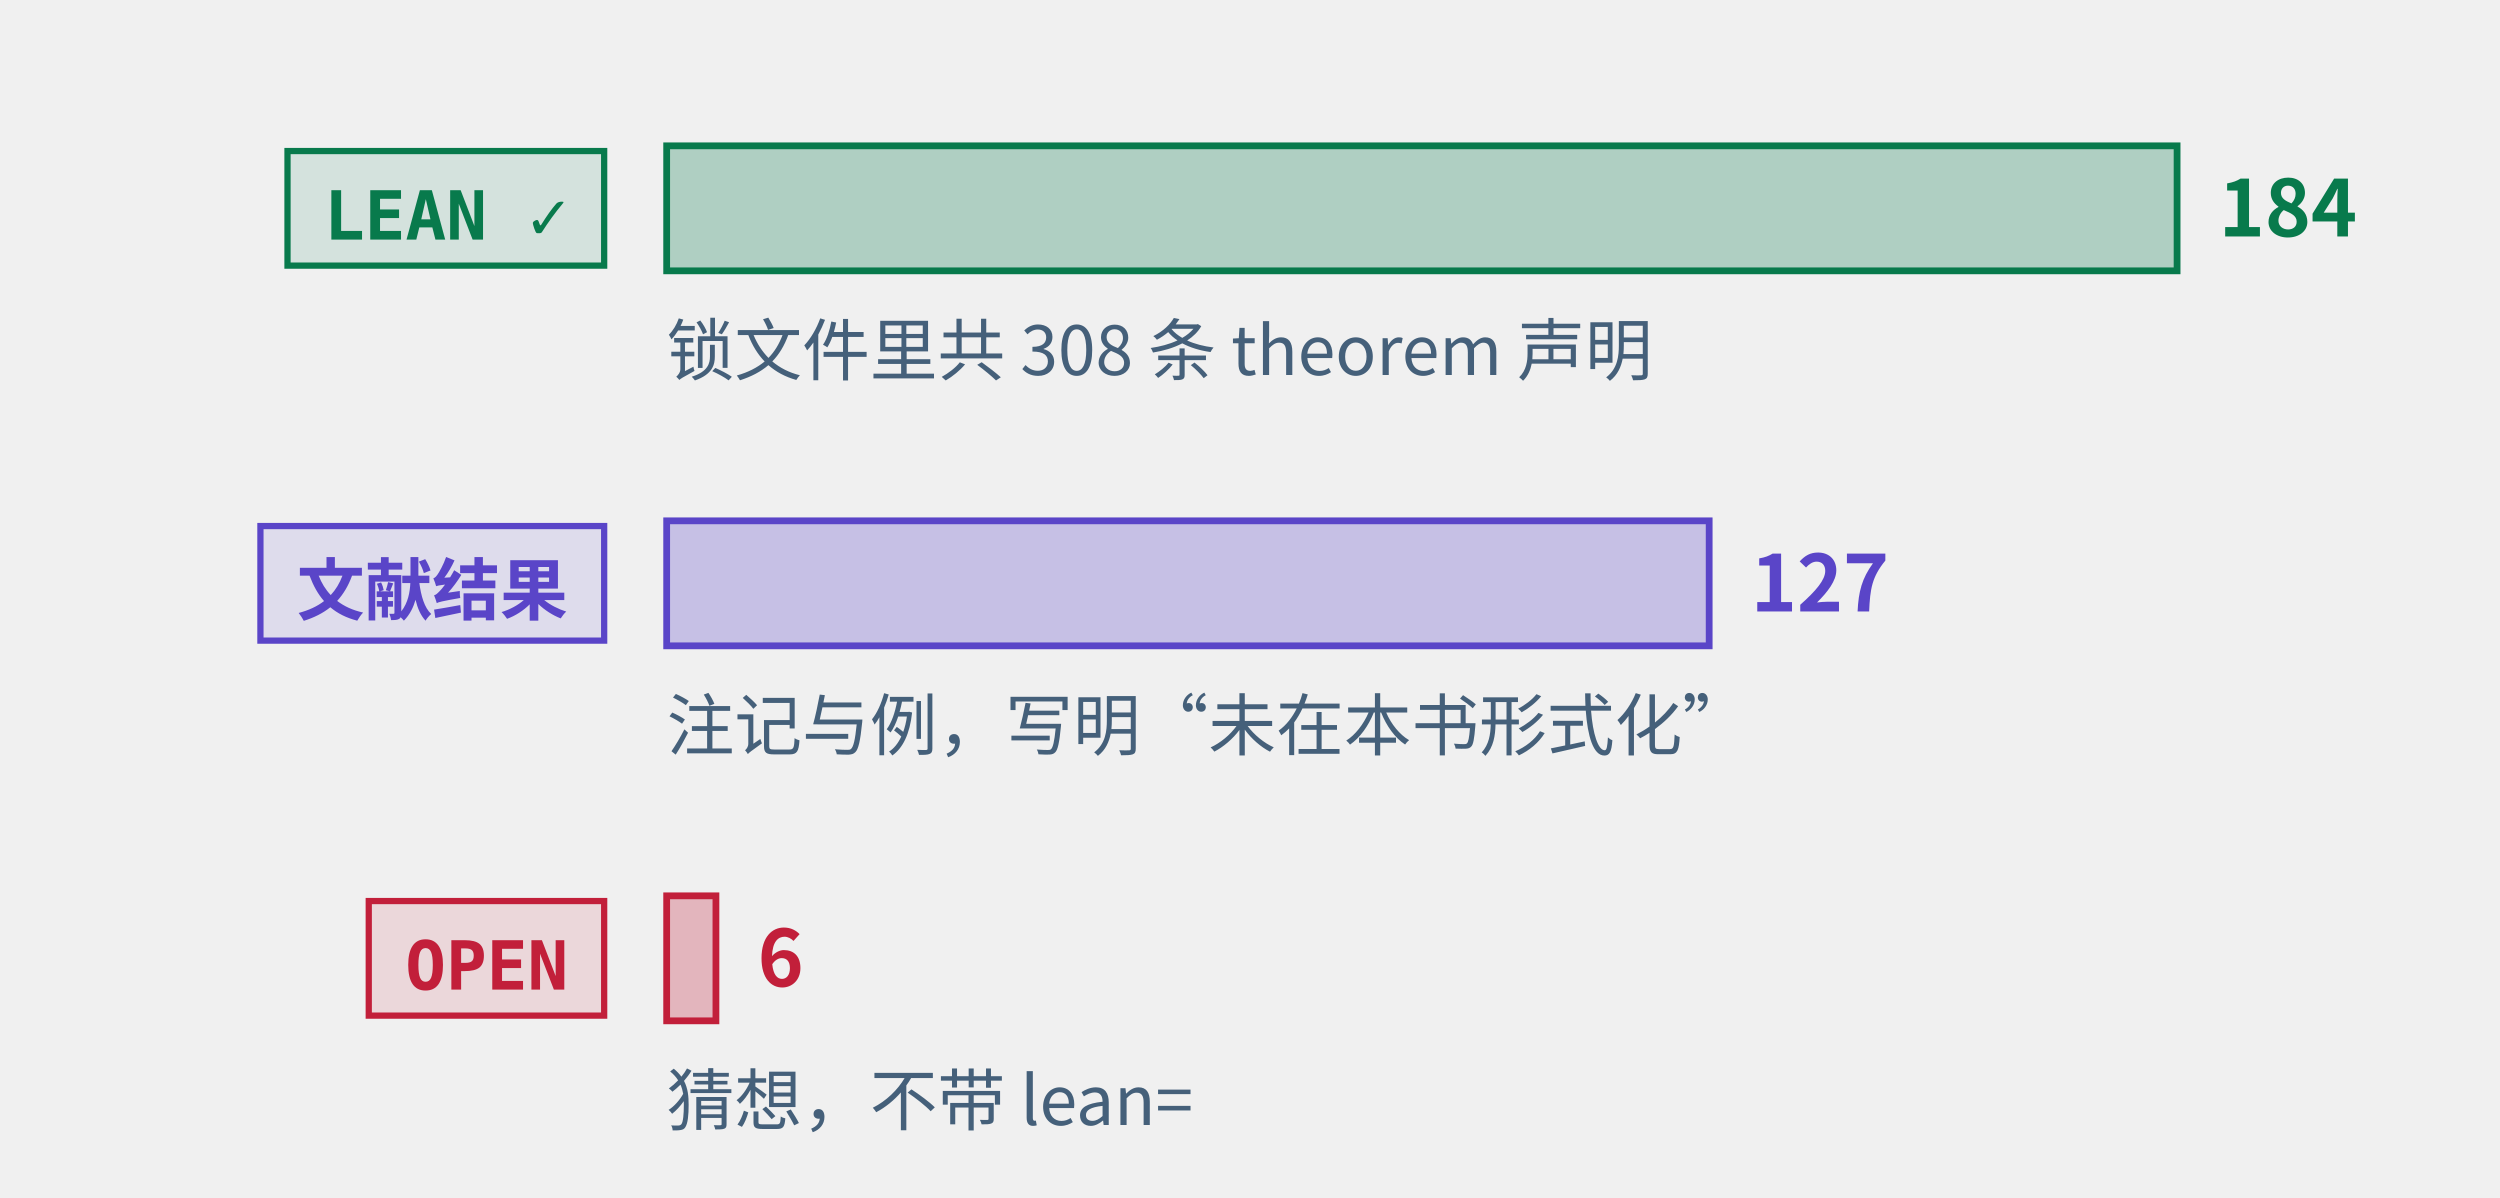
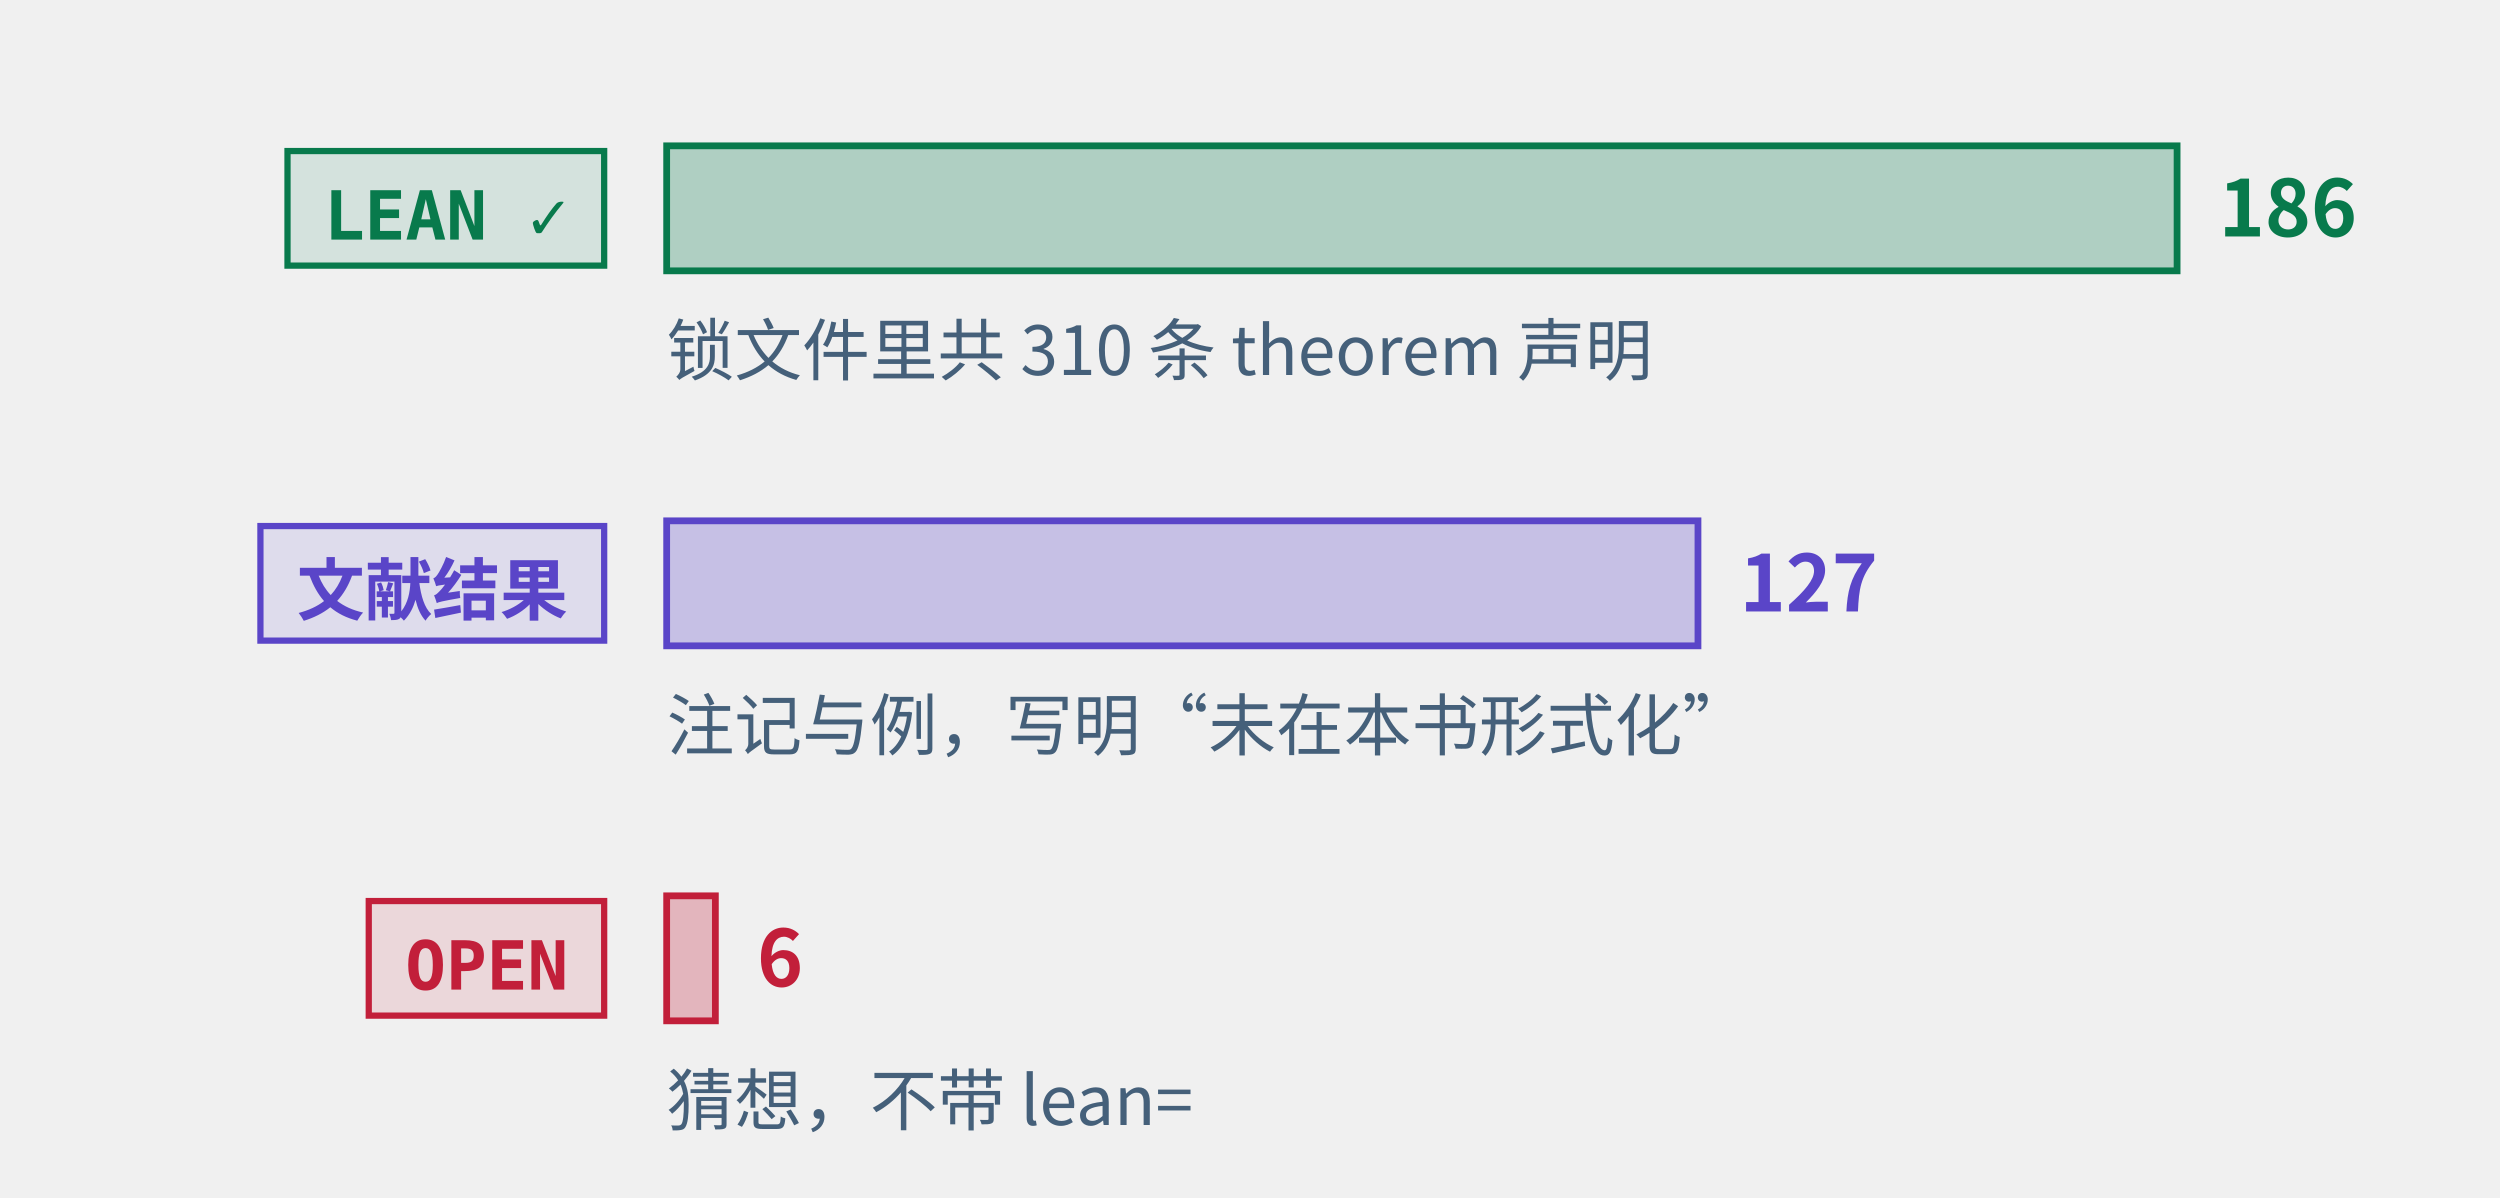
<svg xmlns="http://www.w3.org/2000/svg" class="tr-fig" data-tr-fig="prelude-three-tiers" data-lang="zh" viewBox="0 0 480 230" width="480" height="230" font-family="'Noto Sans SC', 'Noto Sans CJK SC', 'Source Sans 3', 'PingFang SC', 'Microsoft YaHei', system-ui, sans-serif" role="img" aria-label="三条横条，各配一个标签。最上面一条绿色，标签 LEAN ✓，是带 Lean 引用的定理、引理、命题与推论的条数，最长；中间一条紫色，标签“文献结果”，是标明文献结果的注记与例的条数；最下面一条红色，标签 OPEN，是开放猜想的条数，很短。每条横条末端写着条数，绿色一条下面另注锁文件里 theorem 声明的条数。">
  <style>.ts-ink{stroke:#0b1622}.tf-ink{fill:#0b1622}.ts-dim{stroke:#45607a}.tf-dim{fill:#45607a}.ts-faint{stroke:#9db3c4}.tf-faint{fill:#9db3c4}.ts-edge{stroke:#b9d0dd}.tf-edge{fill:#b9d0dd}.ts-hot{stroke:#5f9bb5}.tf-hot{fill:#5f9bb5}.ts-bg{stroke:#ffffff}.tf-bg{fill:#ffffff}.ts-panel{stroke:#eef5f9}.tf-panel{fill:#eef5f9}.ts-sheet{stroke:#f7fbfd}.tf-sheet{fill:#f7fbfd}.ts-cyan{stroke:#007c8a}.tf-cyan{fill:#007c8a}.ts-magenta{stroke:#b0128f}.tf-magenta{fill:#b0128f}.ts-amber{stroke:#946200}.tf-amber{fill:#946200}.ts-violet{stroke:#5a45c8}.tf-violet{fill:#5a45c8}.ts-ok{stroke:#087a4c}.tf-ok{fill:#087a4c}.ts-warn{stroke:#c21f3a}.tf-warn{fill:#c21f3a}.ts-blue{stroke:#1d5fd0}.tf-blue{fill:#1d5fd0}.ts-orange{stroke:#b85410}.tf-orange{fill:#b85410}.ts-sigma{stroke:#28405a}.tf-sigma{fill:#28405a}@media (prefers-color-scheme:dark){.ts-ink{stroke:#d4efff}.tf-ink{fill:#d4efff}.ts-dim{stroke:#6f8ea5}.tf-dim{fill:#6f8ea5}.ts-faint{stroke:#34506a}.tf-faint{fill:#34506a}.ts-edge{stroke:#143049}.tf-edge{fill:#143049}.ts-hot{stroke:#1f5d7c}.tf-hot{fill:#1f5d7c}.ts-bg{stroke:#03060c}.tf-bg{fill:#03060c}.ts-panel{stroke:#07101b}.tf-panel{fill:#07101b}.ts-sheet{stroke:#050c16}.tf-sheet{fill:#050c16}.ts-cyan{stroke:#19f0ff}.tf-cyan{fill:#19f0ff}.ts-magenta{stroke:#ff2fd0}.tf-magenta{fill:#ff2fd0}.ts-amber{stroke:#ffc83d}.tf-amber{fill:#ffc83d}.ts-violet{stroke:#9d8cff}.tf-violet{fill:#9d8cff}.ts-ok{stroke:#46ffb2}.tf-ok{fill:#46ffb2}.ts-warn{stroke:#ff5064}.tf-warn{fill:#ff5064}.ts-blue{stroke:#2a7bff}.tf-blue{fill:#2a7bff}.ts-orange{stroke:#ff8a3c}.tf-orange{fill:#ff8a3c}.ts-sigma{stroke:#cfe3ff}.tf-sigma{fill:#cfe3ff}}</style>
  <rect x="55.2" y="29" width="60.8" height="22" class="ts-ok tf-ok" stroke-width="1.2" fill-opacity="0.12" />
  <text class="tf-ok tr-fig-mono" x="62.2" y="46" font-size="13" font-family="'JetBrains Mono', 'DejaVu Sans Mono', ui-monospace, Menlo, Consolas, monospace" font-weight="600">LEAN ✓</text>
  <rect x="128" y="28" width="290" height="24" class="ts-ok tf-ok" stroke-width="1.3" fill-opacity="0.28" />
-   <text class="tf-ok" x="426" y="45.4" font-size="15" font-weight="600">184</text>
+   <text class="tf-ok" x="426" y="45.4" font-size="15" font-weight="600">186</text>
  <rect x="50" y="101" width="66" height="22" class="ts-violet tf-violet" stroke-width="1.2" fill-opacity="0.12" />
  <text class="tf-violet tr-fig-mono" x="57" y="118" font-size="13" font-family="'JetBrains Mono', 'DejaVu Sans Mono', ui-monospace, Menlo, Consolas, monospace" font-weight="600">文献结果</text>
-   <rect x="128" y="100" width="200.16" height="24" class="ts-violet tf-violet" stroke-width="1.3" fill-opacity="0.28" />
-   <text class="tf-violet" x="336.16" y="117.4" font-size="15" font-weight="600">127</text>
+   <rect x="128" y="100" width="198.01" height="24" class="ts-violet tf-violet" stroke-width="1.3" fill-opacity="0.28" />
+   <text class="tf-violet" x="334.01" y="117.4" font-size="15" font-weight="600">127</text>
  <rect x="70.8" y="173" width="45.2" height="22" class="ts-warn tf-warn" stroke-width="1.2" fill-opacity="0.12" />
  <text class="tf-warn tr-fig-mono" x="77.8" y="190" font-size="13" font-family="'JetBrains Mono', 'DejaVu Sans Mono', ui-monospace, Menlo, Consolas, monospace" font-weight="600">OPEN</text>
-   <rect x="128" y="172" width="9.46" height="24" class="ts-warn tf-warn" stroke-width="1.3" fill-opacity="0.28" />
-   <text class="tf-warn" x="145.46" y="189.4" font-size="15" font-weight="600">6</text>
-   <text class="tf-dim" x="128" y="72" font-size="13">锁文件里共 308 条 theorem 声明</text>
+   <rect x="128" y="172" width="9.35" height="24" class="ts-warn tf-warn" stroke-width="1.3" fill-opacity="0.28" />
+   <text class="tf-warn" x="145.35" y="189.4" font-size="15" font-weight="600">6</text>
+   <text class="tf-dim" x="128" y="72" font-size="13">锁文件里共 310 条 theorem 声明</text>
  <text class="tf-dim" x="128" y="144" font-size="13">注记与例，写明“未在本书形式化”</text>
  <text class="tf-dim" x="128" y="216" font-size="13">猜想，不带 lean=</text>
</svg>
